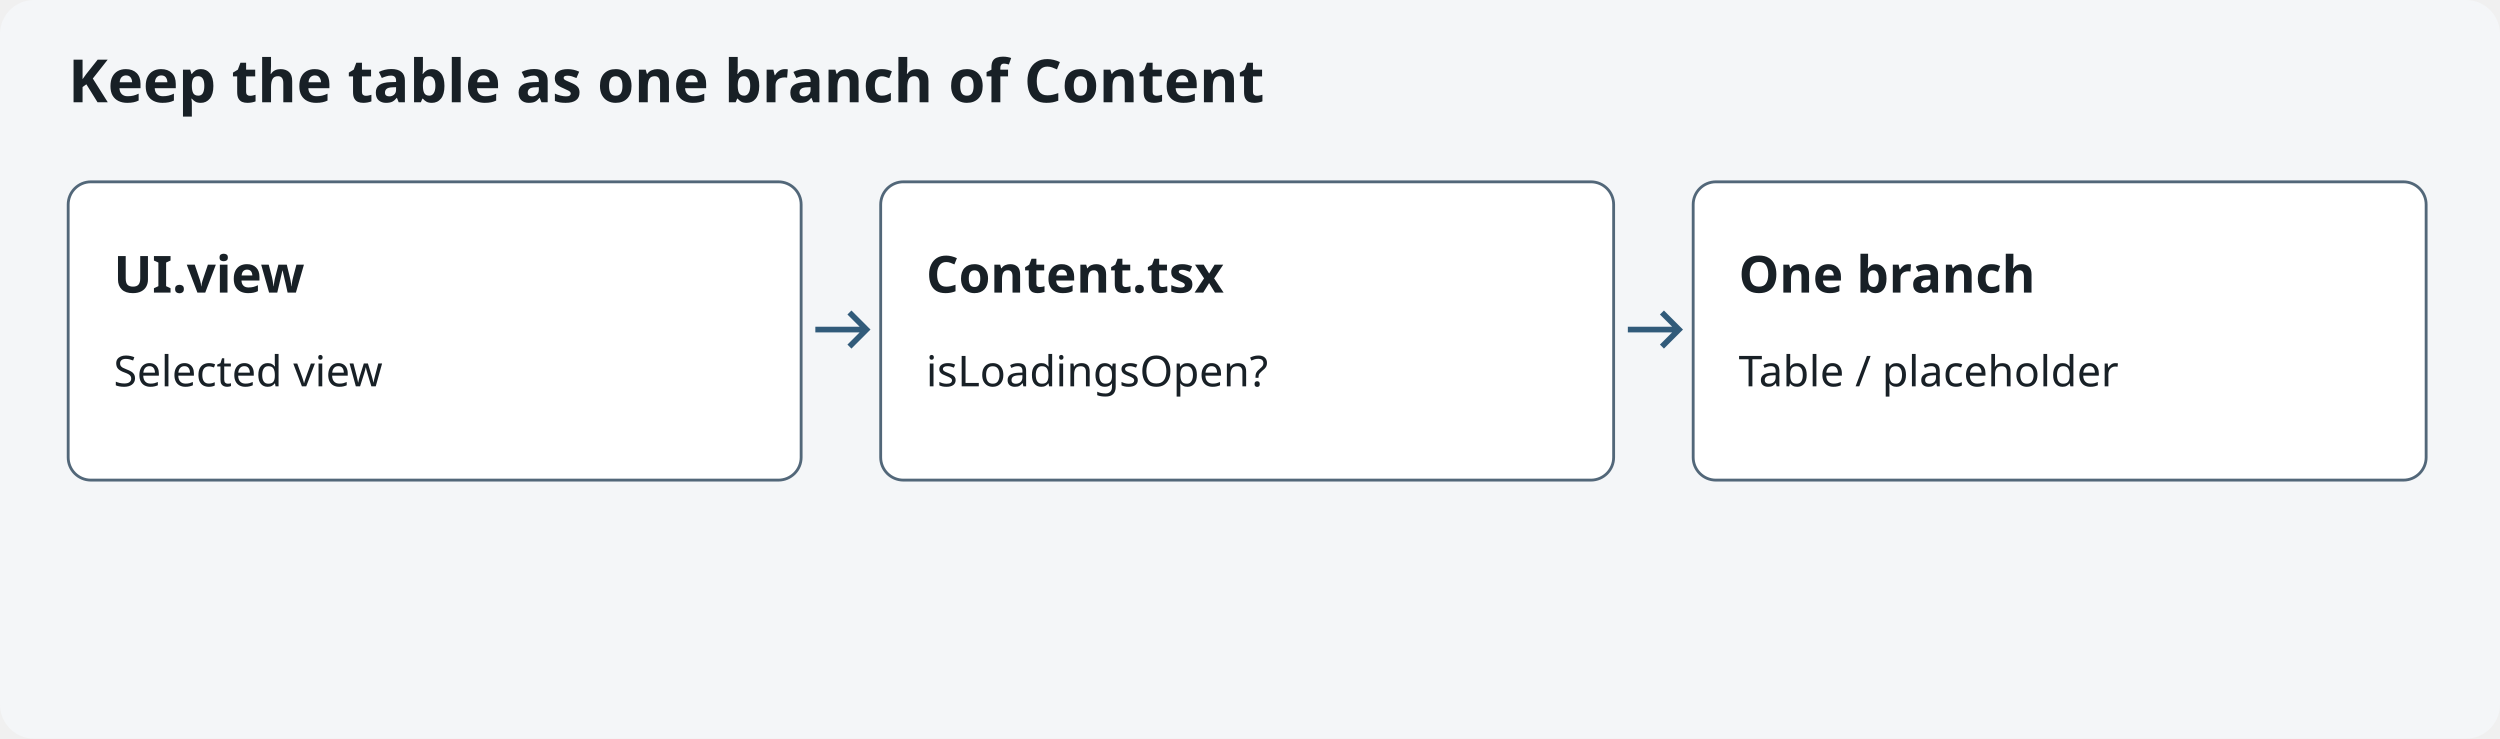
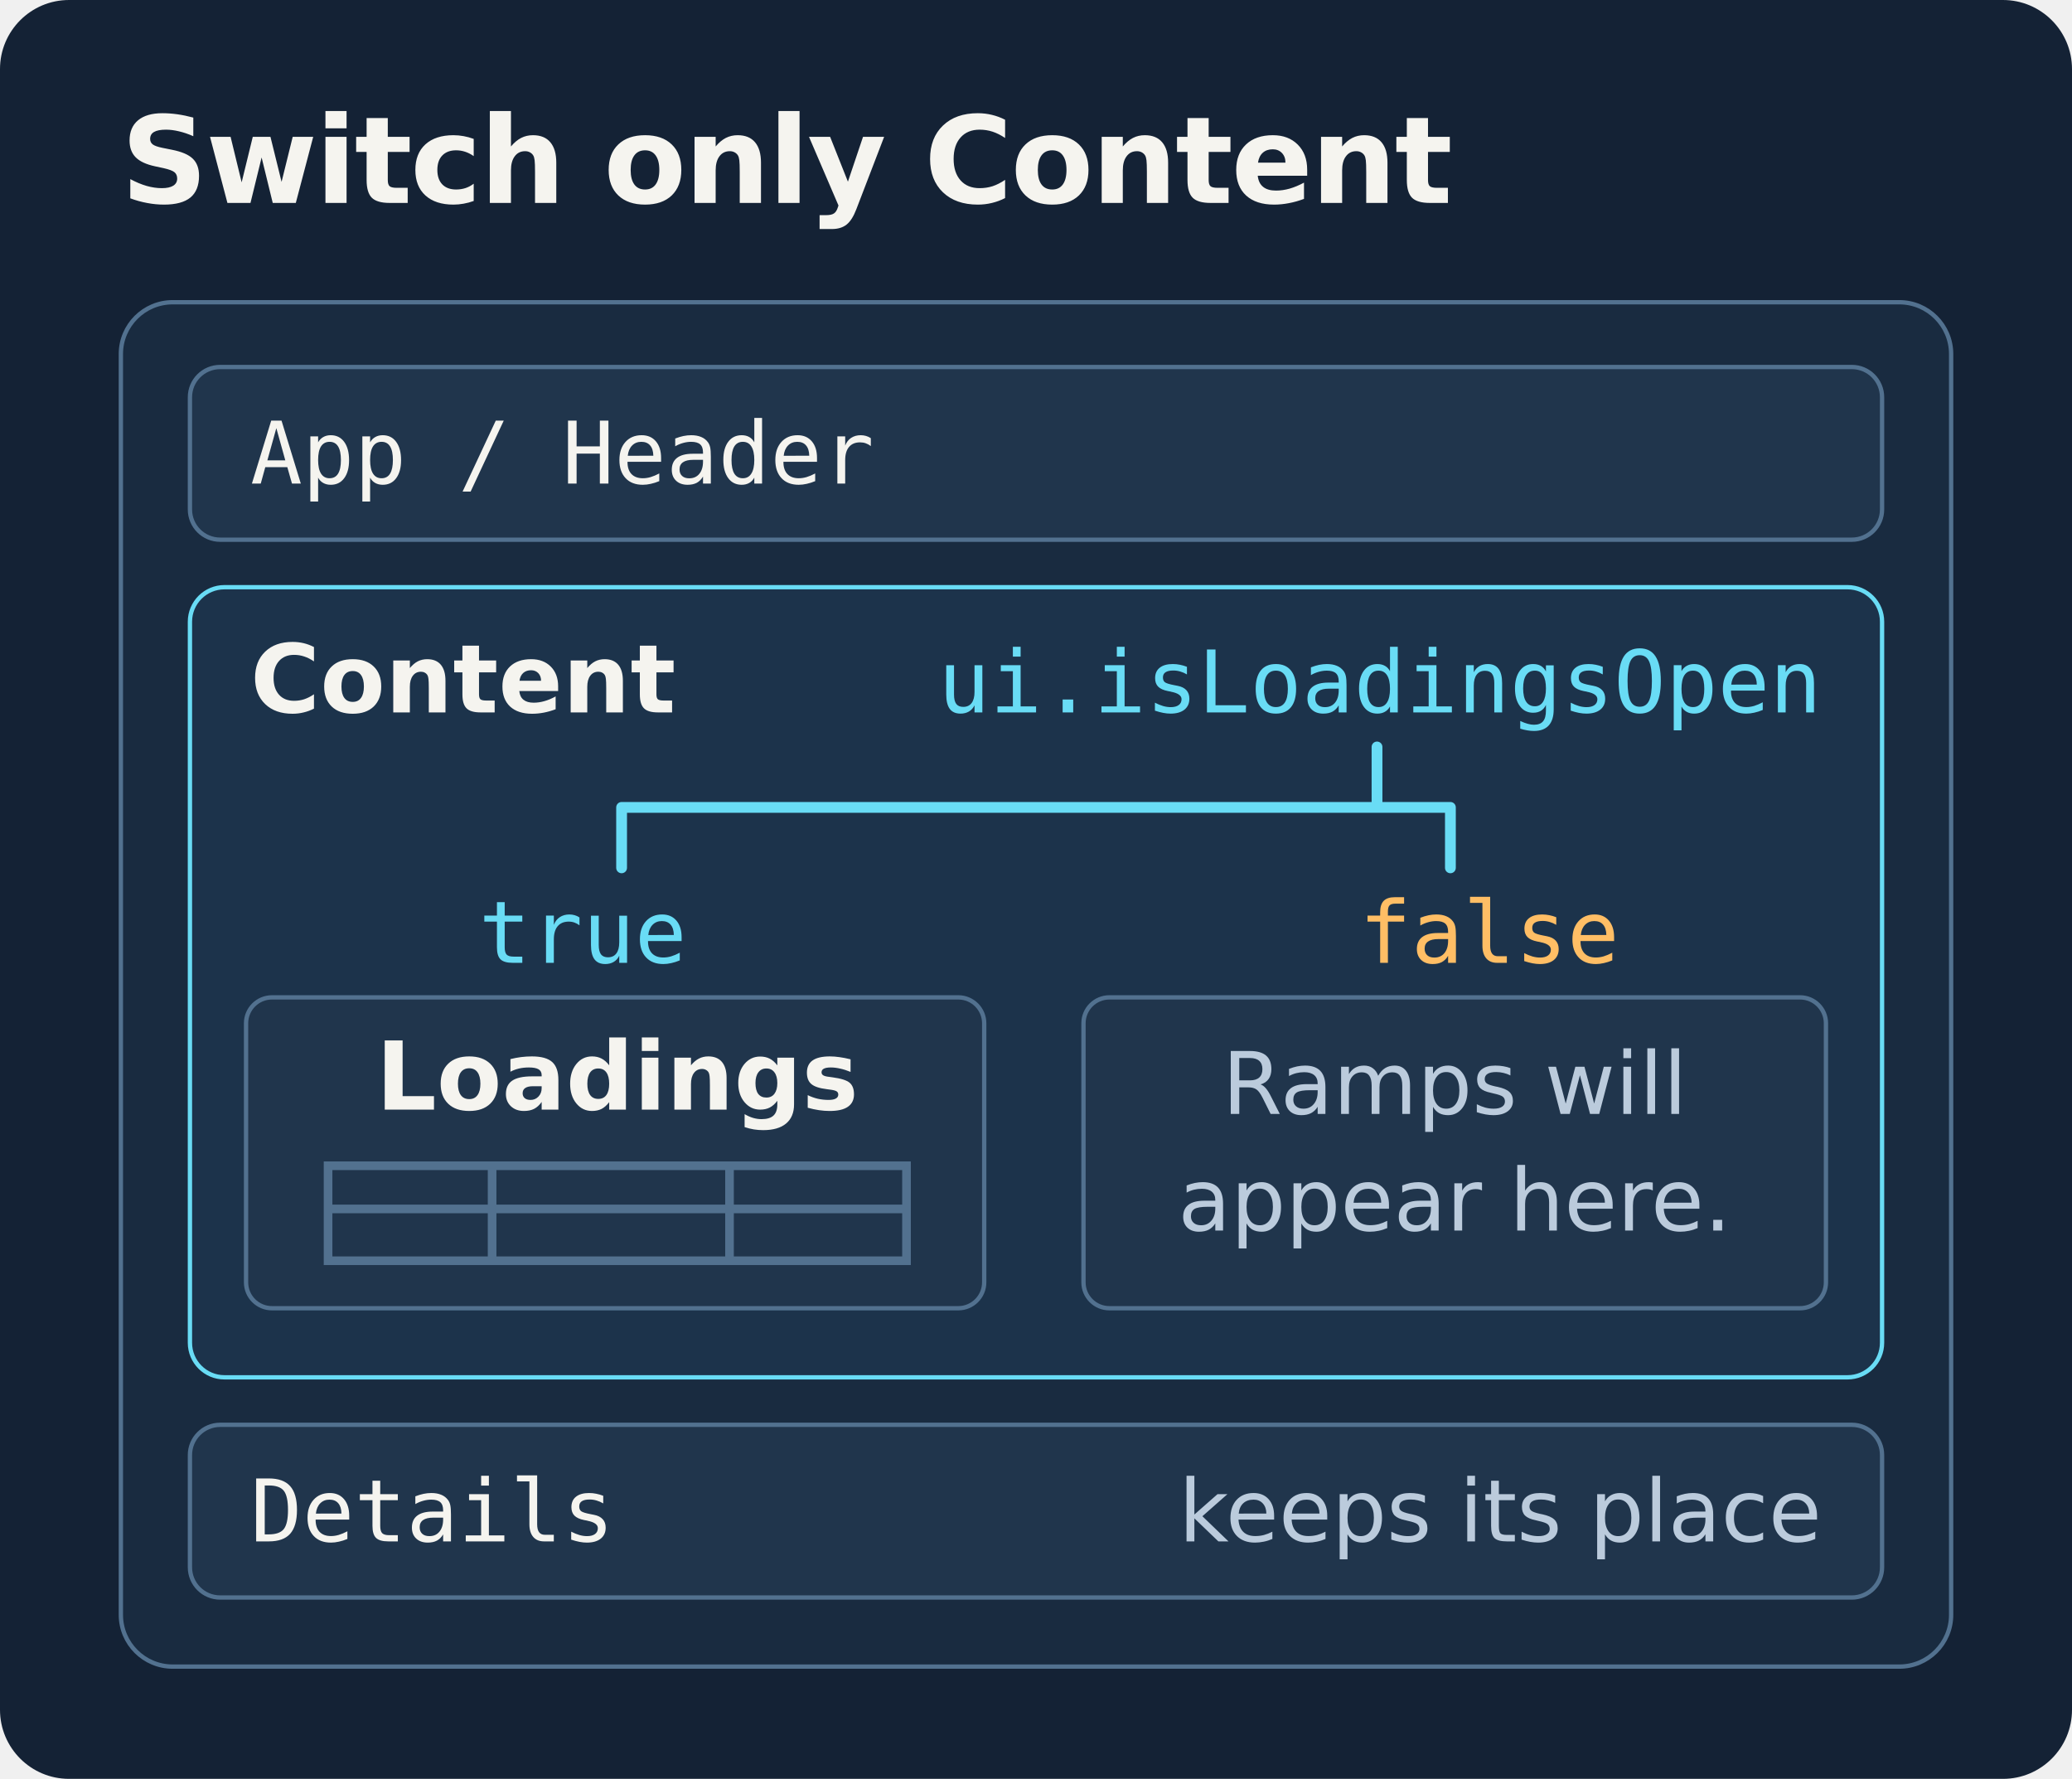
- <svg xmlns="http://www.w3.org/2000/svg" width="880" height="260" viewBox="0 0 880 260" role="img" aria-labelledby="title desc">
-   <rect width="880" height="260" rx="12" fill="#f4f6f8" />
-   <g font-family="system-ui, sans-serif" fill="#182026">
-     <text x="24" y="36" font-size="21" font-weight="700">Keep the table as one branch of Content</text>
-     <rect x="24" y="64" width="258" height="105" rx="8" fill="#fff" stroke="#526779" />
-     <text x="40" y="103" font-size="18" font-weight="600">UI.view</text>
-     <text x="40" y="136" font-size="15">Selected view</text>
-     <path d="M287 116h18m-6-6 6 6-6 6" fill="none" stroke="#315b7a" stroke-width="2" />
-     <rect x="310" y="64" width="258" height="105" rx="8" fill="#fff" stroke="#526779" />
-     <text x="326" y="103" font-size="18" font-weight="600">Content.tsx</text>
-     <text x="326" y="136" font-size="15">isLoadingsOpen?</text>
-     <path d="M573 116h18m-6-6 6 6-6 6" fill="none" stroke="#315b7a" stroke-width="2" />
-     <rect x="596" y="64" width="258" height="105" rx="8" fill="#fff" stroke="#526779" />
-     <text x="612" y="103" font-size="18" font-weight="600">One branch</text>
-     <text x="612" y="136" font-size="15">Table / placeholder</text>
-   </g>
+ <svg xmlns="http://www.w3.org/2000/svg" width="480" height="412" viewBox="0 0 480 412" role="img" aria-labelledby="title" aria-describedby="desc" focusable="false">
+   <style>
+     svg { font: 20px system-ui, "DejaVu Sans", sans-serif; fill: #f5f4ef; }
+     .title { font-size: 28px; font-weight: 750; letter-spacing: -.5px; }
+     .label { font-size: 22px; font-weight: 700; }
+     .muted { fill: #bbcbdc; }
+     .cyan { fill: #69dcf5; }
+     .amber { fill: #ffbe65; }
+     .code { font-family: ui-monospace, Consolas, "DejaVu Sans Mono", monospace; }
+     .surface { fill: #20354c; stroke: #52718f; }
+     .line { fill: none; stroke: #52718f; stroke-width: 2; }
+     .route { fill: none; stroke: #69dcf5; stroke-width: 2.5; stroke-linecap: round; stroke-linejoin: round; }
+   </style>
+   <rect width="480" height="412" rx="16" fill="#142235" />
+   <text x="28" y="47" class="title">Switch only Content</text>
+   <rect x="28" y="70" width="424" height="316" rx="12" fill="#192b40" stroke="#52718f" />
+   <rect x="44" y="85" width="392" height="40" rx="7" class="surface" />
+   <text x="58" y="112" class="code">App / Header</text>
+   <rect x="44" y="136" width="392" height="183" rx="8" fill="#1c334b" stroke="#69dcf5" />
+   <text x="58" y="165" class="label">Content</text>
+   <text x="422" y="165" text-anchor="end" class="code cyan">ui.isLoadingsOpen</text>
+   <path d="M319 173v14M144 201v-14h192v14" class="route" />
+   <text x="135" y="223" text-anchor="middle" class="code cyan">true</text>
+   <text x="345" y="223" text-anchor="middle" class="code amber">false</text>
+   <rect x="57" y="231" width="171" height="72" rx="6" class="surface" />
+   <rect x="251" y="231" width="172" height="72" rx="6" class="surface" />
+   <text x="143" y="257" text-anchor="middle" class="label">Loadings</text>
+   <path d="M76 270h134v22H76zM76 280h134m-96-10v22m55-22v22" class="line" />
+   <text x="337" y="258" text-anchor="middle" class="muted">Ramps will</text>
+   <text x="337" y="285" text-anchor="middle" class="muted">appear here.</text>
+   <rect x="44" y="330" width="392" height="40" rx="7" class="surface" />
+   <text x="58" y="357" class="code">Details</text>
+   <text x="422" y="357" text-anchor="end" class="muted">keeps its place</text>
</svg>
